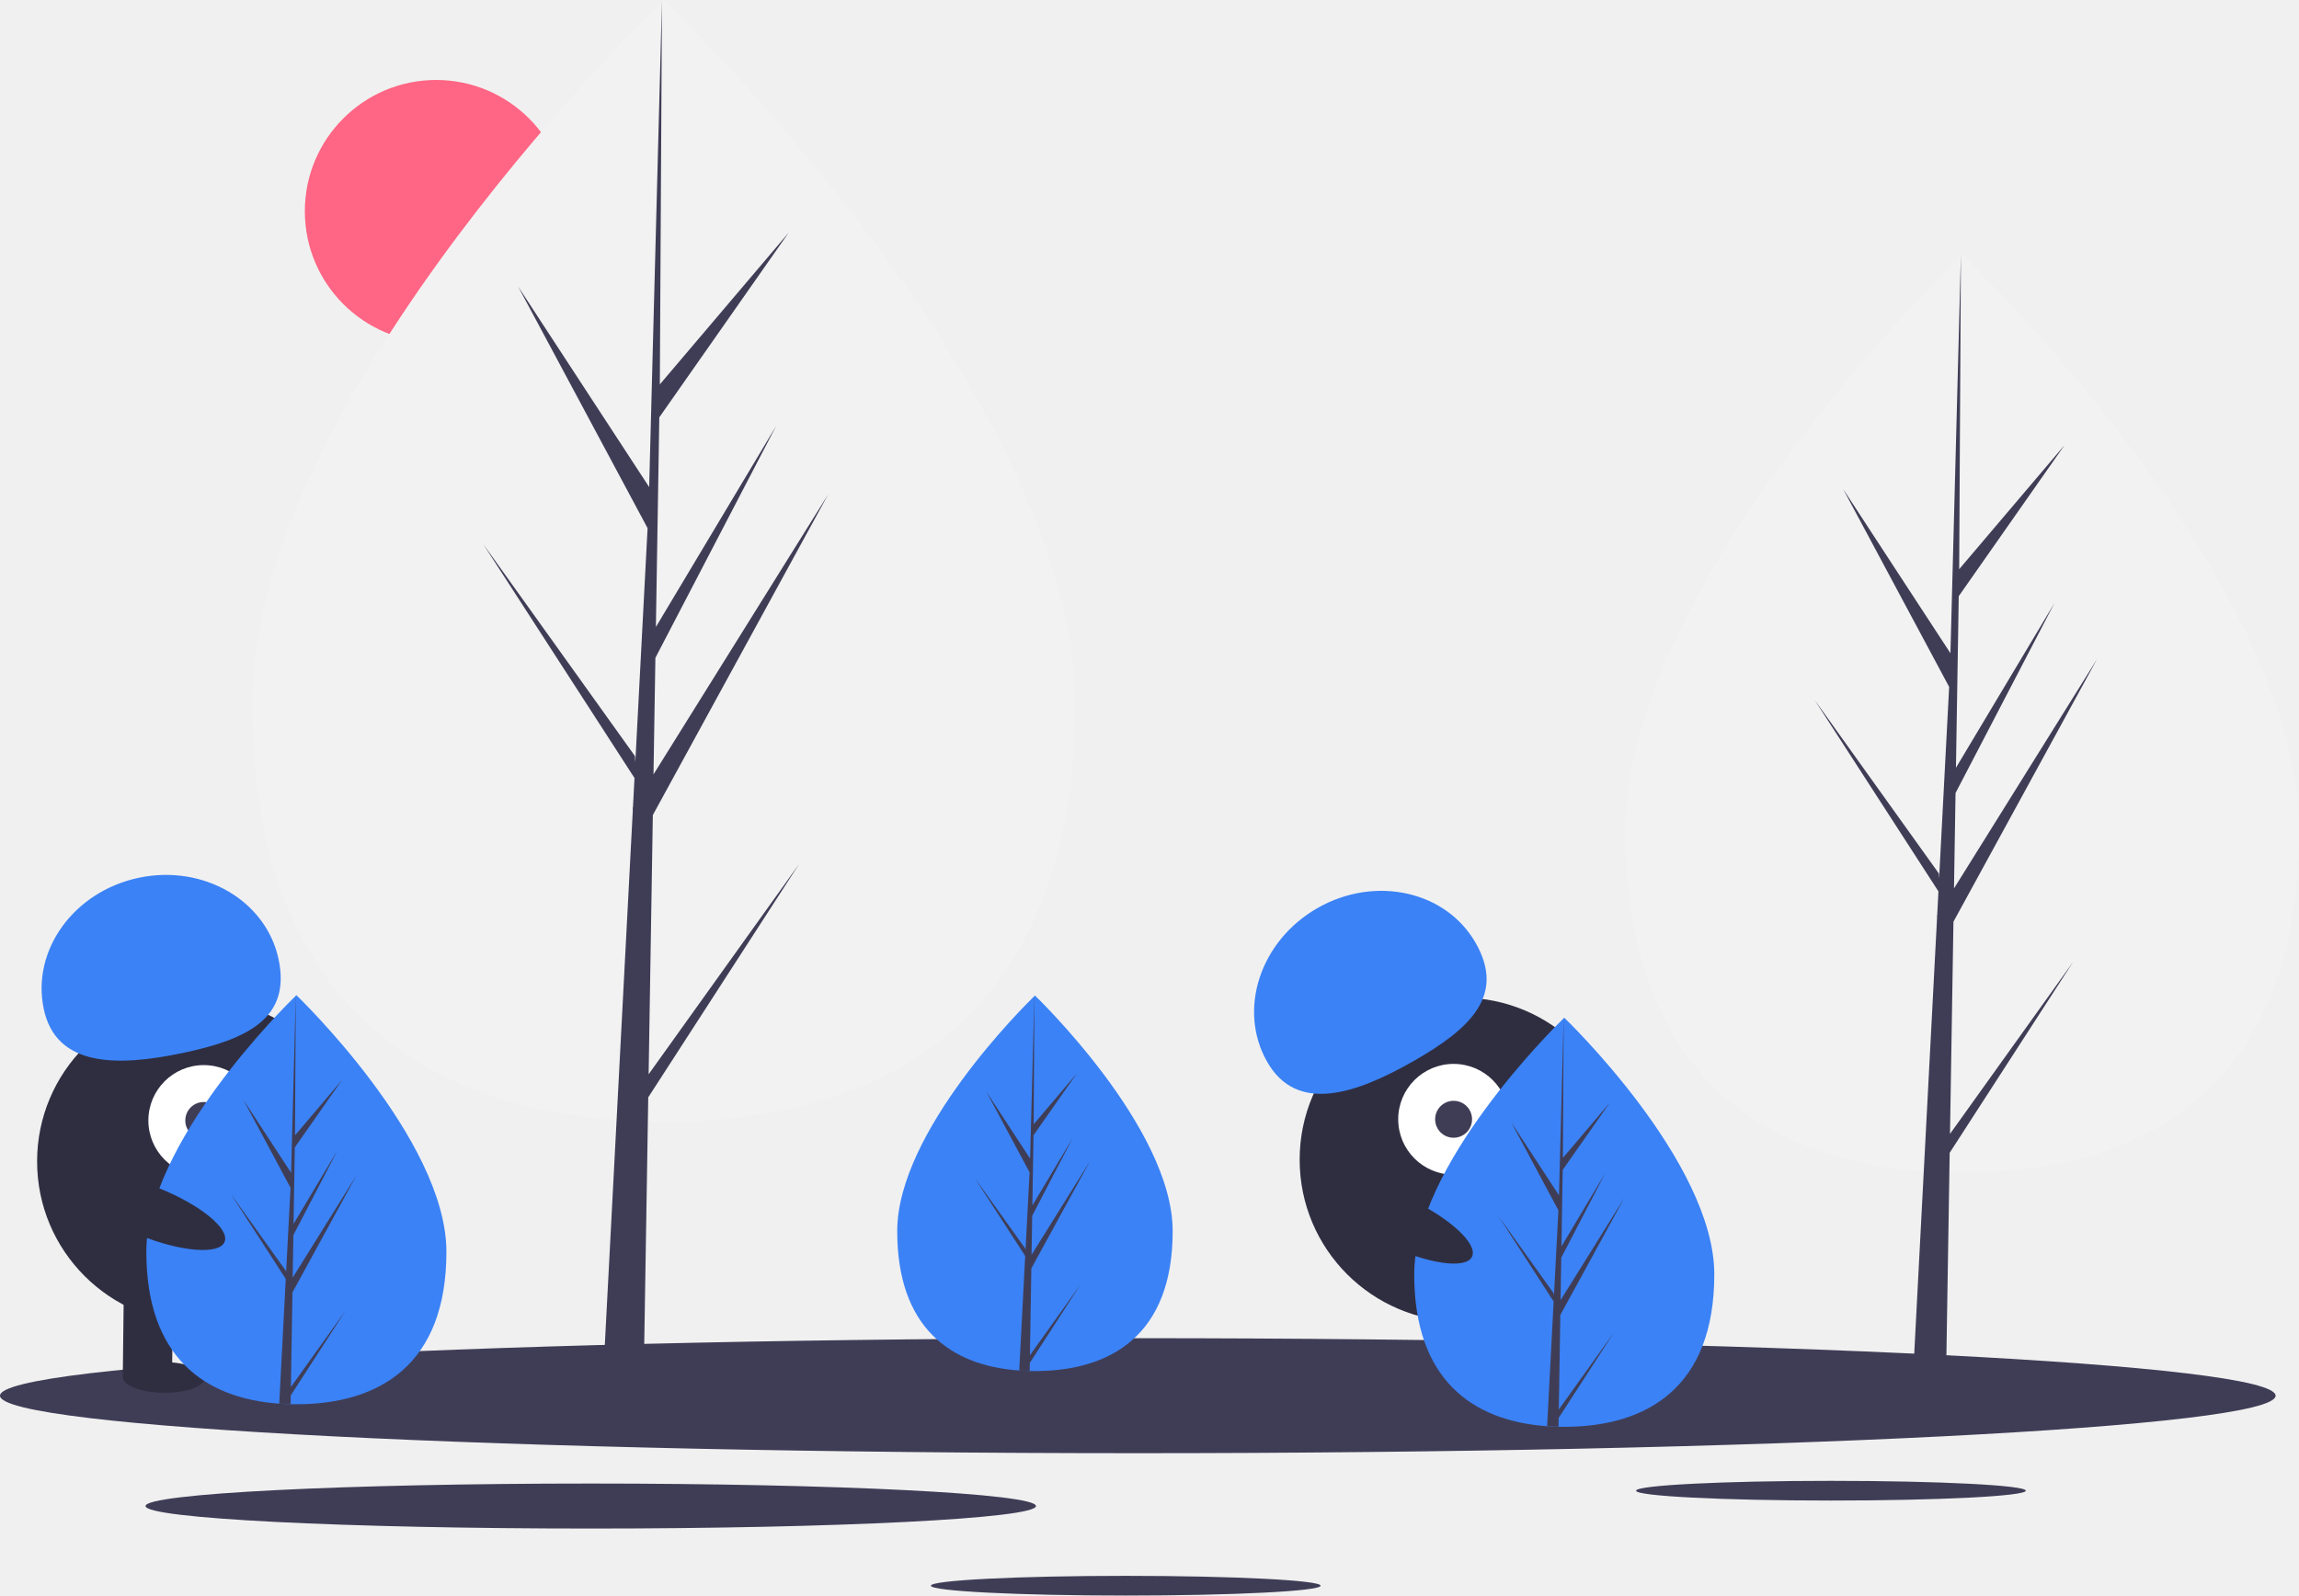
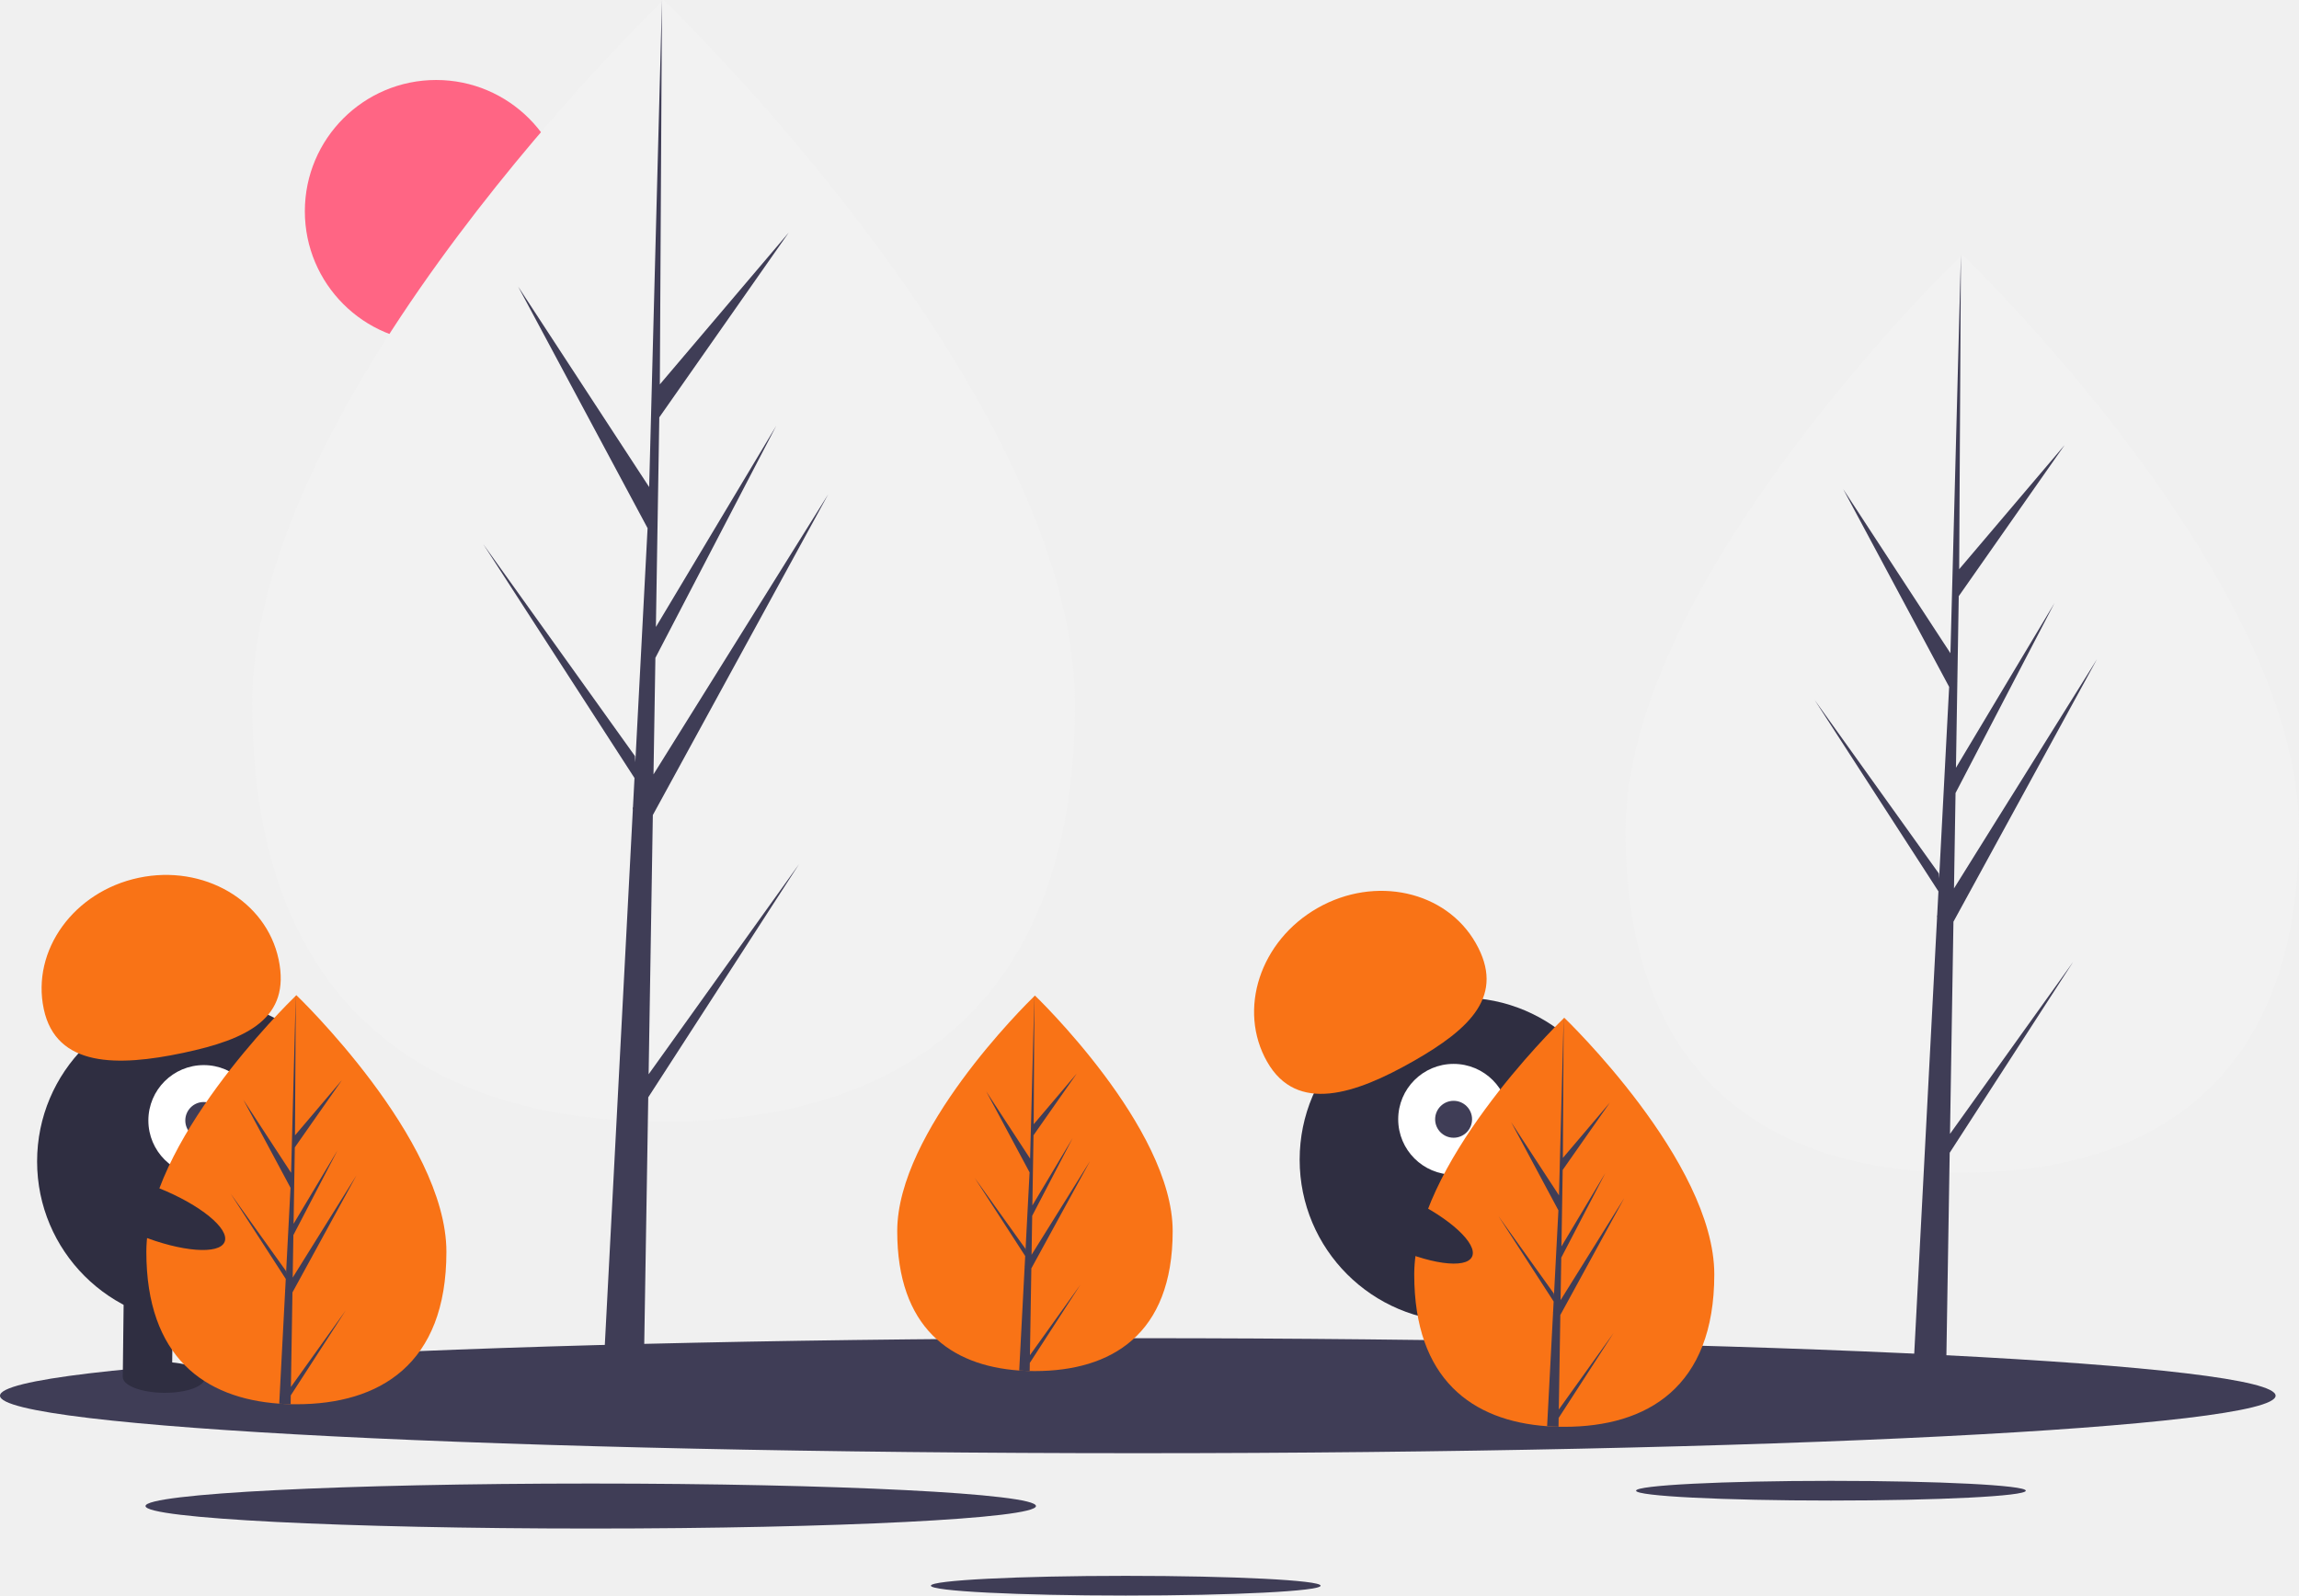
<svg xmlns="http://www.w3.org/2000/svg" data-name="Layer 1" width="1120.592" height="777.916" viewBox="0 0 1120.592 777.916">
  <circle cx="212.592" cy="103" r="64" fill="#ff6584" />
  <path d="M563.68,404.164c0,151.011-89.774,203.739-200.516,203.739S162.649,555.175,162.649,404.164,363.165,61.042,363.165,61.042,563.68,253.152,563.68,404.164Z" transform="translate(-39.70387 -61.04208)" fill="#f2f2f2" />
  <polygon points="316.156 523.761 318.21 397.378 403.674 241.024 318.532 377.552 319.455 320.725 378.357 207.605 319.699 305.687 319.699 305.687 321.359 203.481 384.433 113.423 321.621 187.409 322.658 0 316.138 248.096 316.674 237.861 252.547 139.704 315.646 257.508 309.671 371.654 309.493 368.625 235.565 265.329 309.269 379.328 308.522 393.603 308.388 393.818 308.449 394.99 293.29 684.589 313.544 684.589 315.974 535.005 389.496 421.285 316.156 523.761" fill="#3f3d56" />
  <path d="M1160.296,466.014c0,123.61-73.484,166.77-164.132,166.77s-164.132-43.16-164.132-166.77S996.165,185.152,996.165,185.152,1160.296,342.404,1160.296,466.014Z" transform="translate(-39.70387 -61.04208)" fill="#f2f2f2" />
  <polygon points="950.482 552.833 952.162 449.383 1022.119 321.4 952.426 433.154 953.182 386.639 1001.396 294.044 953.382 374.329 953.382 374.329 954.741 290.669 1006.369 216.952 954.954 277.514 955.804 124.11 950.467 327.188 950.906 318.811 898.414 238.464 950.064 334.893 945.173 428.327 945.027 425.847 884.514 341.294 944.844 434.608 944.232 446.293 944.123 446.469 944.173 447.428 931.764 684.478 948.343 684.478 950.332 562.037 1010.514 468.952 950.482 552.833" fill="#3f3d56" />
  <ellipse cx="554.592" cy="680.479" rx="554.592" ry="28.034" fill="#3f3d56" />
  <ellipse cx="892.445" cy="726.797" rx="94.989" ry="4.802" fill="#3f3d56" />
  <ellipse cx="548.72" cy="773.114" rx="94.989" ry="4.802" fill="#3f3d56" />
  <ellipse cx="287.944" cy="734.279" rx="217.014" ry="10.97" fill="#3f3d56" />
  <circle cx="97.084" cy="566.27" r="79" fill="#2f2e41" />
  <rect x="99.805" y="689.023" width="24" height="43" transform="translate(-31.32451 -62.31008) rotate(0.67509)" fill="#2f2e41" />
  <rect x="147.802" y="689.589" width="24" height="43" transform="translate(-31.31452 -62.87555) rotate(0.67509)" fill="#2f2e41" />
  <ellipse cx="119.546" cy="732.616" rx="7.5" ry="20" transform="translate(-654.1319 782.4795) rotate(-89.32491)" fill="#2f2e41" />
  <ellipse cx="167.554" cy="732.182" rx="7.5" ry="20" transform="translate(-606.2547 830.0553) rotate(-89.32491)" fill="#2f2e41" />
  <circle cx="99.319" cy="546.295" r="27" fill="#fff" />
  <circle cx="99.319" cy="546.295" r="9" fill="#3f3d56" />
-   <path d="M61.026,552.946c-6.042-28.641,14.688-57.265,46.3-63.934s62.138,11.143,68.18,39.784-14.978,38.93-46.591,45.599S67.068,581.587,61.026,552.946Z" transform="translate(-39.70387 -61.04208)" fill="#3b82f6" />
-   <path d="M257.296,671.384c0,55.076-32.74,74.306-73.13,74.306q-1.404,0-2.803-.031c-1.871-.04-3.725-.129-5.556-.254-36.451-2.58-64.771-22.799-64.771-74.021,0-53.008,67.739-119.896,72.827-124.846l.009-.009c.196-.192.294-.285.294-.285S257.296,616.308,257.296,671.384Z" transform="translate(-39.70387 -61.04208)" fill="#3b82f6" />
+   <path d="M61.026,552.946c-6.042-28.641,14.688-57.265,46.3-63.934s62.138,11.143,68.18,39.784-14.978,38.93-46.591,45.599S67.068,581.587,61.026,552.946Z" transform="translate(-39.70387 -61.04208)" fill="#f97316" />
+   <path d="M257.296,671.384c0,55.076-32.74,74.306-73.13,74.306q-1.404,0-2.803-.031c-1.871-.04-3.725-.129-5.556-.254-36.451-2.58-64.771-22.799-64.771-74.021,0-53.008,67.739-119.896,72.827-124.846l.009-.009c.196-.192.294-.285.294-.285S257.296,616.308,257.296,671.384Z" transform="translate(-39.70387 -61.04208)" fill="#f97316" />
  <path d="M181.502,737.265l26.747-37.374-26.814,41.477-.071,4.291c-1.871-.04-3.725-.129-5.556-.254l2.883-55.103-.022-.428.049-.08.272-5.204-26.881-41.58,26.965,37.677.062,1.105,2.179-41.633-23.013-42.966,23.294,35.658,2.268-86.314.009-.294v.285l-.379,68.064,22.911-26.983-23.004,32.847-.606,37.276L204.185,621.958l-21.48,41.259-.339,20.723,31.056-49.791-31.171,57.023Z" transform="translate(-39.70387 -61.04208)" fill="#3f3d56" />
  <circle cx="712.485" cy="565.415" r="79" fill="#2f2e41" />
  <rect x="741.777" y="691.824" width="24" height="43" transform="translate(-215.9946 191.864) rotate(-17.08345)" fill="#2f2e41" />
  <rect x="787.659" y="677.723" width="24" height="43" transform="matrix(0.95588, -0.29376, 0.29376, 0.95588, -209.8279, 204.7204)" fill="#2f2e41" />
  <ellipse cx="767.887" cy="732.003" rx="20" ry="7.5" transform="translate(-220.8593 196.8331) rotate(-17.08345)" fill="#2f2e41" />
  <ellipse cx="813.475" cy="716.946" rx="20" ry="7.5" transform="translate(-214.4248 209.561) rotate(-17.08345)" fill="#2f2e41" />
  <circle cx="708.522" cy="545.71" r="27" fill="#fff" />
  <circle cx="708.522" cy="545.71" r="9" fill="#3f3d56" />
-   <path d="M657.355,578.743c-14.49-25.433-3.478-59.016,24.594-75.009s62.576-8.341,77.065,17.093-2.391,41.644-30.463,57.637S671.845,604.176,657.355,578.743Z" transform="translate(-39.70387 -61.04208)" fill="#3b82f6" />
-   <path d="M611.296,661.299c0,50.557-30.054,68.21-67.13,68.21q-1.288,0-2.573-.029c-1.718-.037-3.419-.119-5.1-.233-33.461-2.368-59.457-20.929-59.457-67.948,0-48.659,62.181-110.059,66.852-114.603l.008-.008c.18-.176.27-.262.27-.262S611.296,610.742,611.296,661.299Z" transform="translate(-39.70387 -61.04208)" fill="#3b82f6" />
+   <path d="M657.355,578.743c-14.49-25.433-3.478-59.016,24.594-75.009s62.576-8.341,77.065,17.093-2.391,41.644-30.463,57.637S671.845,604.176,657.355,578.743Z" transform="translate(-39.70387 -61.04208)" fill="#f97316" />
+   <path d="M611.296,661.299c0,50.557-30.054,68.21-67.13,68.21q-1.288,0-2.573-.029c-1.718-.037-3.419-.119-5.1-.233-33.461-2.368-59.457-20.929-59.457-67.948,0-48.659,62.181-110.059,66.852-114.603l.008-.008c.18-.176.27-.262.27-.262S611.296,610.742,611.296,661.299Z" transform="translate(-39.70387 -61.04208)" fill="#f97316" />
  <path d="M541.72,721.774l24.553-34.307-24.614,38.074-.065,3.939c-1.718-.037-3.419-.119-5.1-.233l2.646-50.582-.02-.393.045-.074.249-4.777-24.675-38.168,24.753,34.585.057,1.014,2-38.217-21.125-39.44L541.806,625.928l2.082-79.232.008-.27v.262l-.348,62.48,21.031-24.769-21.117,30.152-.556,34.217,19.636-32.839-19.718,37.874-.311,19.023,28.508-45.706-28.614,52.344Z" transform="translate(-39.70387 -61.04208)" fill="#3f3d56" />
-   <path d="M875.296,682.384c0,55.076-32.74,74.306-73.13,74.306q-1.403,0-2.803-.031c-1.871-.04-3.725-.129-5.556-.254-36.451-2.58-64.771-22.799-64.771-74.021,0-53.008,67.739-119.896,72.827-124.846l.009-.009c.196-.192.294-.285.294-.285S875.296,627.308,875.296,682.384Z" transform="translate(-39.70387 -61.04208)" fill="#3b82f6" />
+   <path d="M875.296,682.384c0,55.076-32.74,74.306-73.13,74.306q-1.403,0-2.803-.031c-1.871-.04-3.725-.129-5.556-.254-36.451-2.58-64.771-22.799-64.771-74.021,0-53.008,67.739-119.896,72.827-124.846l.009-.009c.196-.192.294-.285.294-.285S875.296,627.308,875.296,682.384Z" transform="translate(-39.70387 -61.04208)" fill="#f97316" />
  <path d="M799.502,748.265l26.747-37.374-26.814,41.477-.071,4.291c-1.871-.04-3.725-.129-5.556-.254l2.883-55.103-.022-.428.049-.08.272-5.204L770.108,654.011l26.965,37.677.062,1.105,2.179-41.633-23.013-42.966,23.294,35.658,2.268-86.314.009-.294v.285l-.379,68.064,22.911-26.983-23.004,32.847-.606,37.276L822.185,632.958l-21.48,41.259-.339,20.723,31.056-49.791-31.171,57.023Z" transform="translate(-39.70387 -61.04208)" fill="#3f3d56" />
  <ellipse cx="721.517" cy="656.822" rx="12.4" ry="39.5" transform="translate(-220.8352 966.2232) rotate(-64.62574)" fill="#2f2e41" />
  <ellipse cx="112.517" cy="651.822" rx="12.4" ry="39.5" transform="translate(-574.0794 452.7137) rotate(-68.15829)" fill="#2f2e41" />
</svg>
